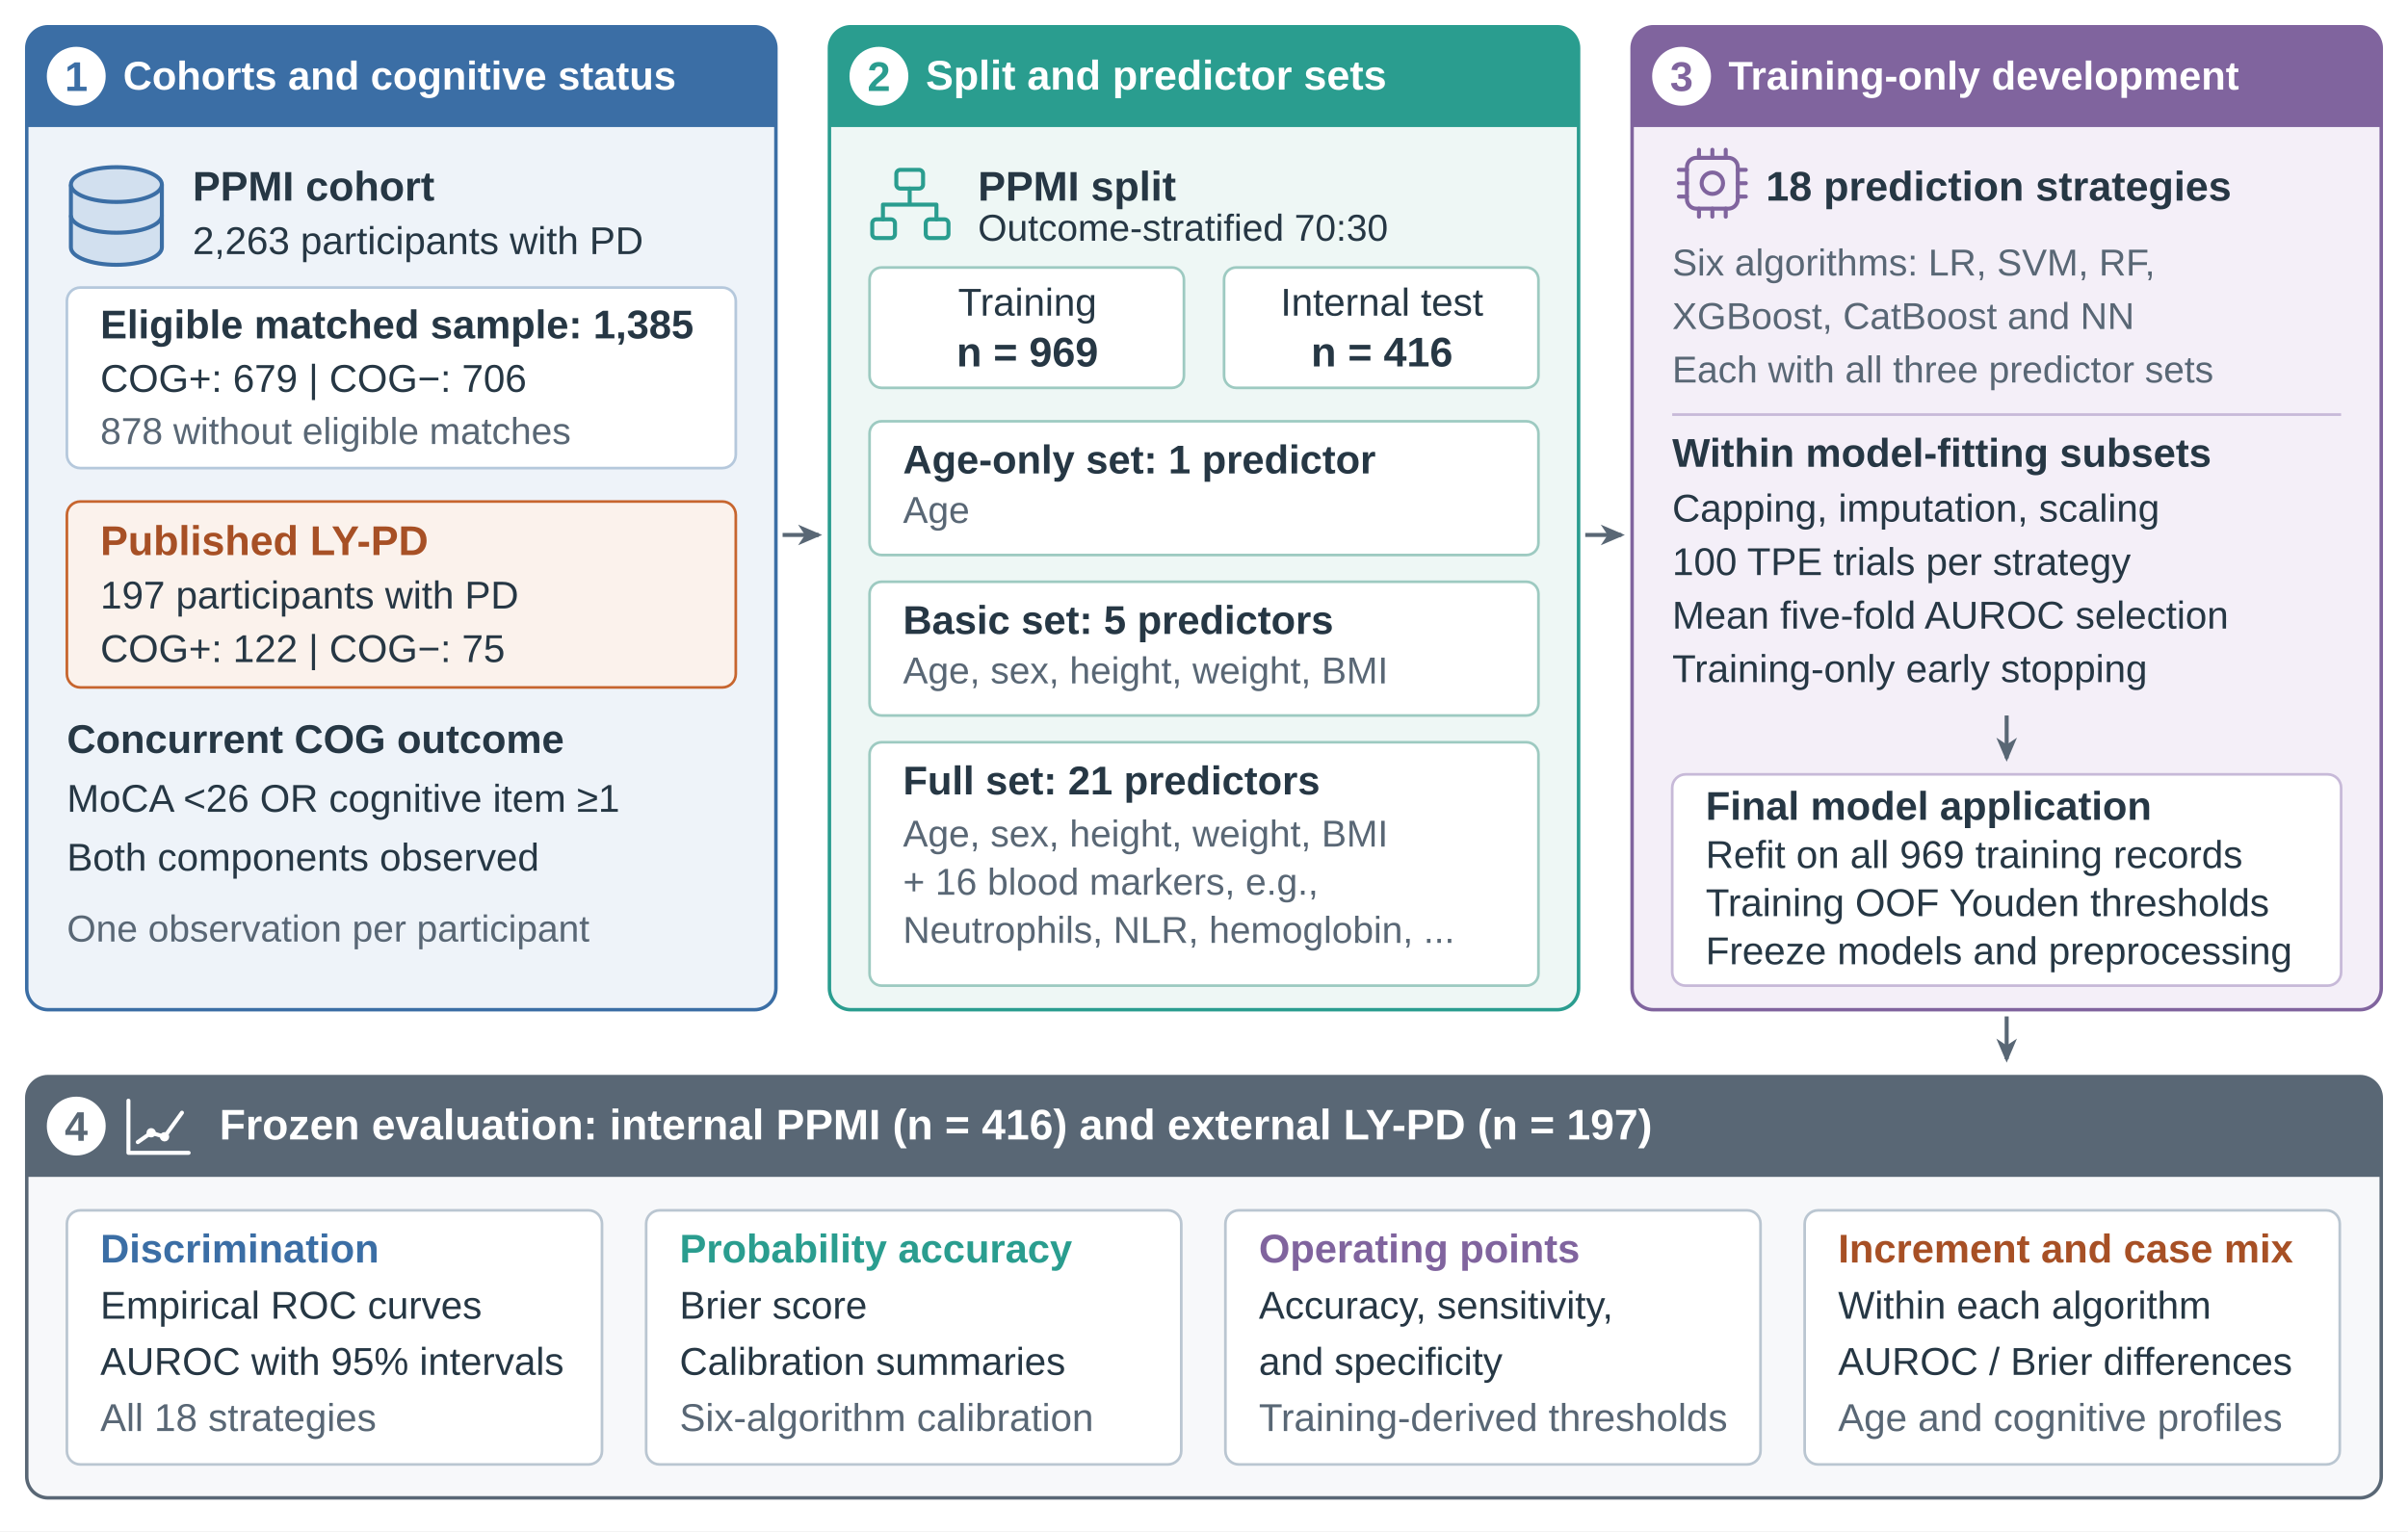
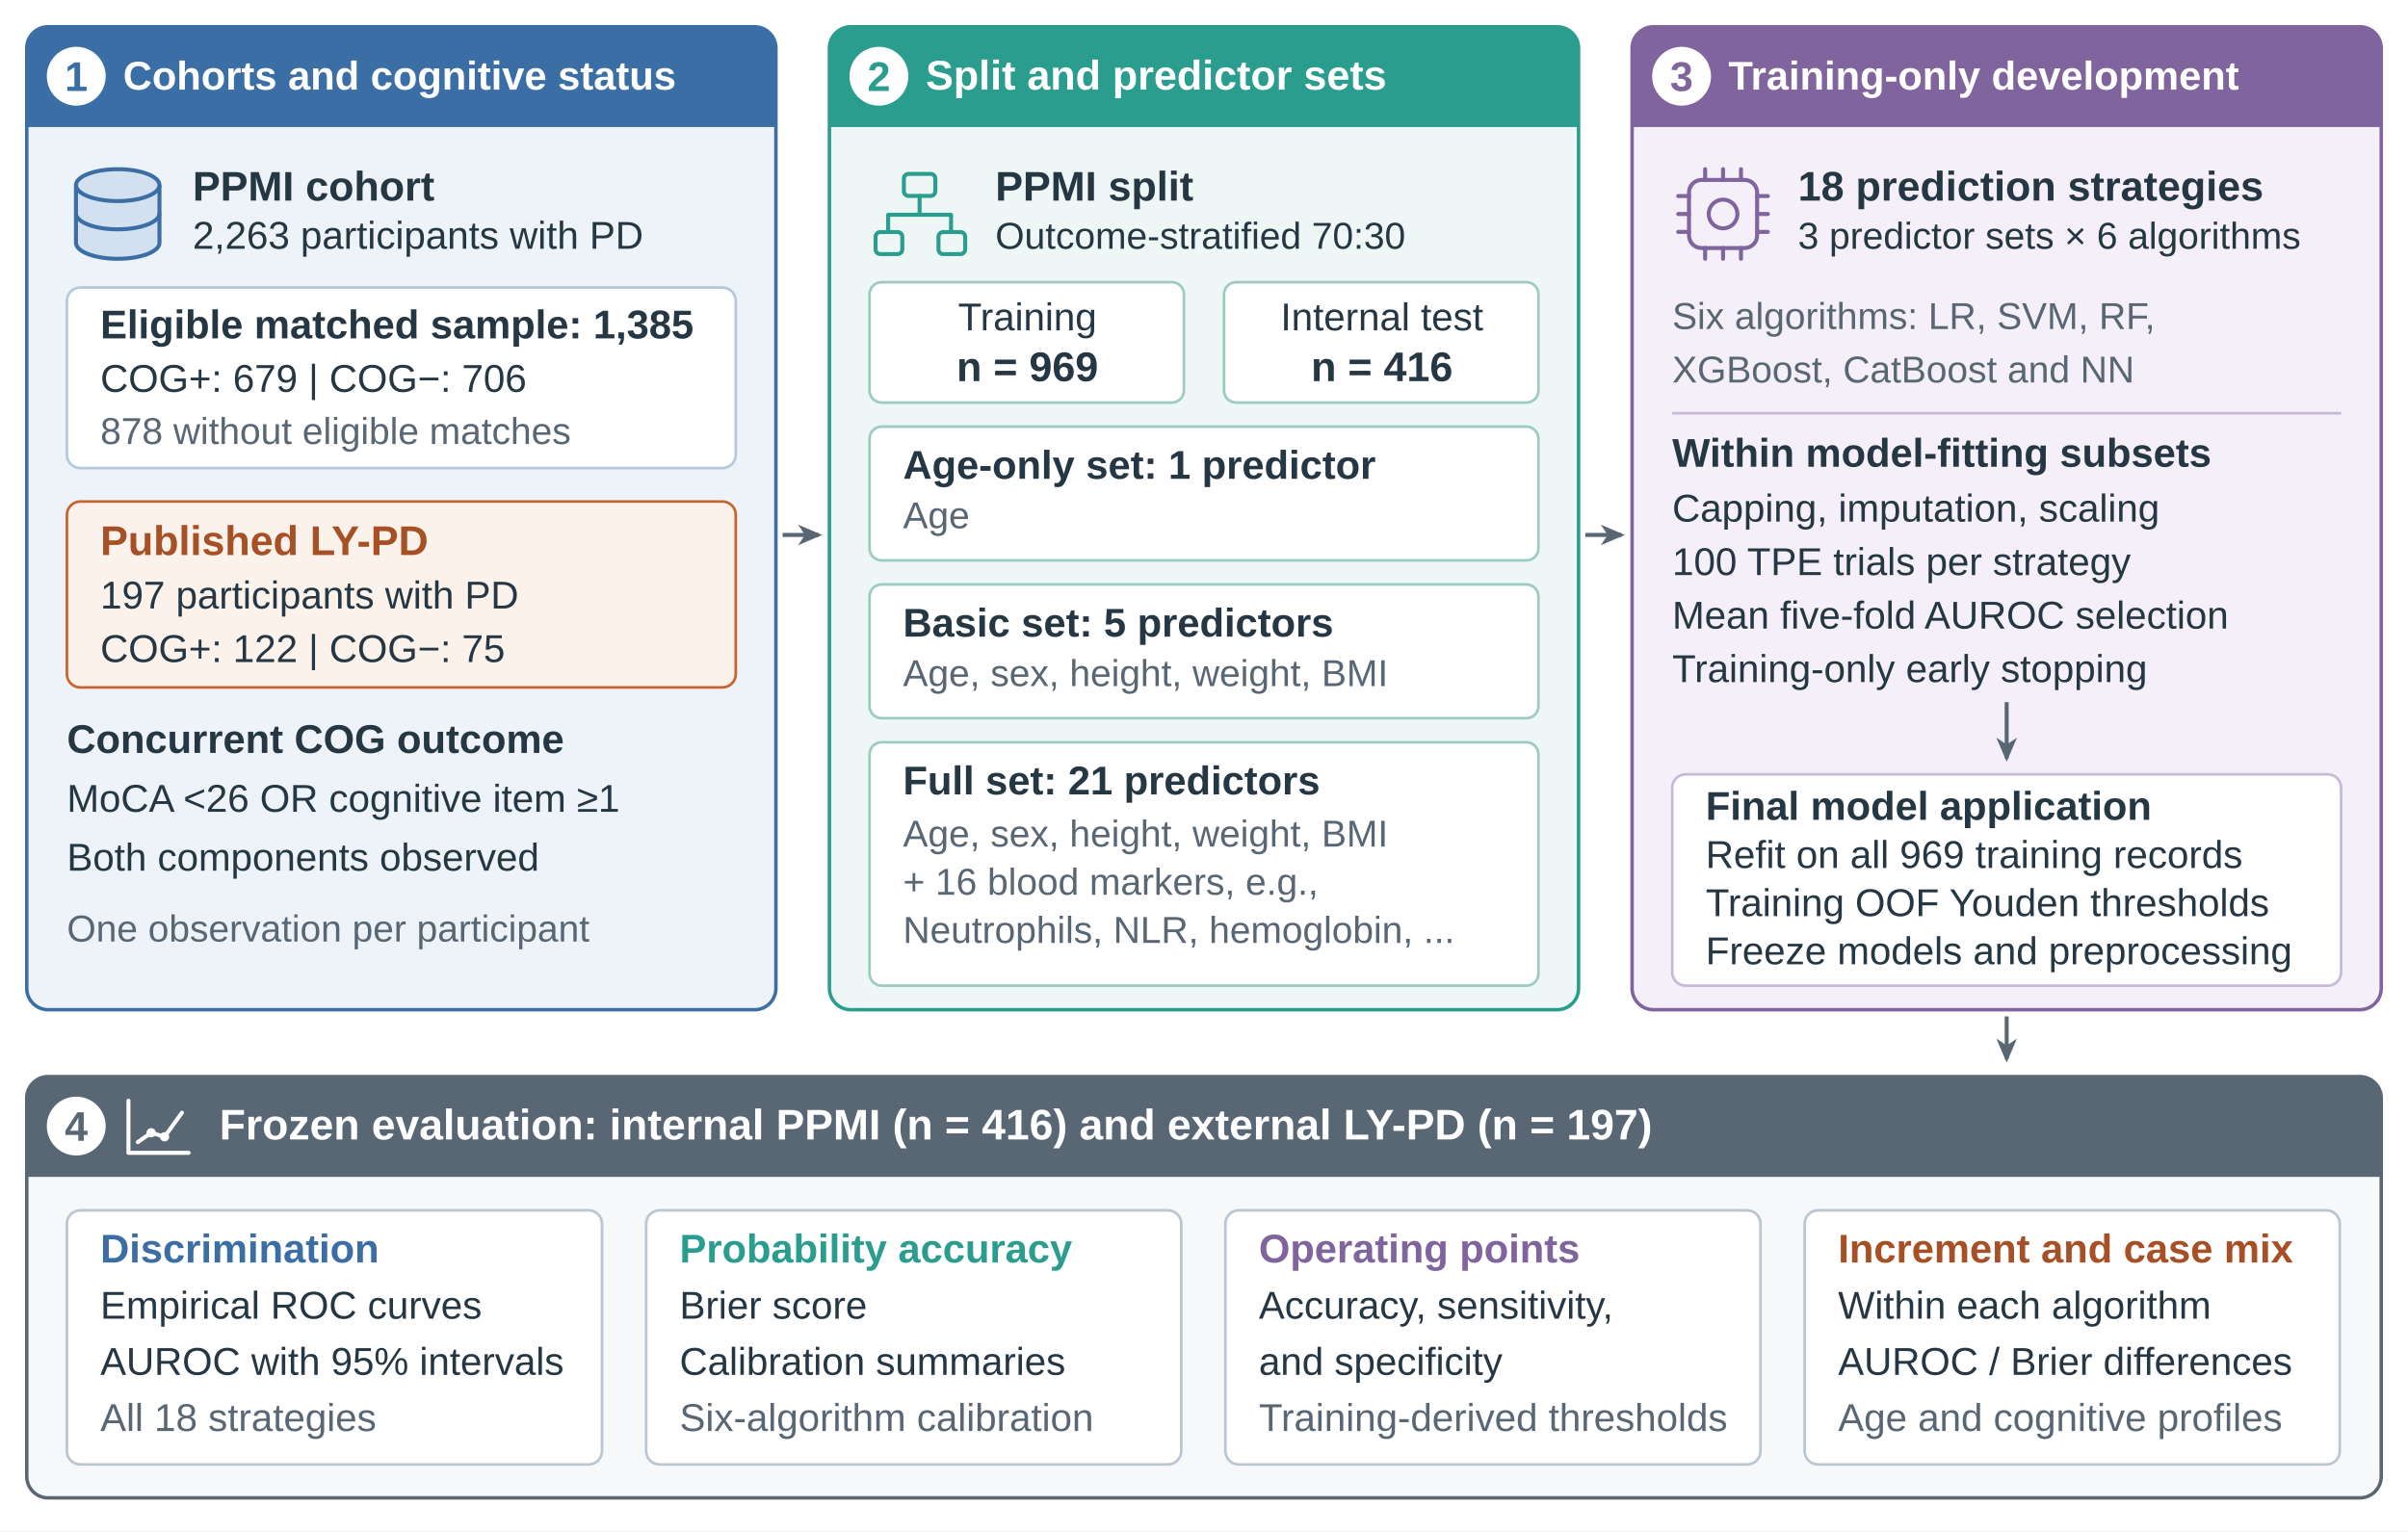
<svg xmlns="http://www.w3.org/2000/svg" width="180mm" height="114.5mm" viewBox="0 0 1800 1145" font-family="Arial, Helvetica, sans-serif">
  <defs>
    <marker id="arrow" markerUnits="userSpaceOnUse" viewBox="0 0 14 12" refX="12" refY="6" markerWidth="18" markerHeight="16" orient="auto">
      <path d="M0 0 L14 6 L0 12 L4 6 Z" fill="#596775" />
    </marker>
  </defs>
  <rect width="1800" height="1145" fill="#ffffff" />
  <rect x="20" y="20" width="560" height="735" rx="16" fill="#eef3f9" stroke="#3b6ea5" stroke-width="2.6" />
  <path d="M20 36 a16 16 0 0 1 16 -16 h528 a16 16 0 0 1 16 16 v59 H20 Z" fill="#3b6ea5" />
  <circle cx="57" cy="57" r="22" fill="#ffffff" />
  <text x="57" y="68" font-size="31" font-weight="bold" text-anchor="middle" fill="#3b6ea5">1</text>
  <text x="92" y="67" font-size="30" font-weight="bold" fill="#ffffff">Cohorts and cognitive status</text>
-   <g transform="translate(53,125)" stroke="#3b6ea5" stroke-width="3" fill="#d2e0ef">
+   <g id="cohort-icon" data-visual-size="70" transform="translate(56.79452,126.5) scale(0.9178082)" stroke="#3b6ea5" stroke-width="3.269" fill="#d2e0ef">
    <path d="M0 13 v47 a34 13 0 0 0 68 0 V13" />
    <ellipse cx="34" cy="13" rx="34" ry="13" />
    <path d="M0 36 a34 13 0 0 0 68 0" fill="none" />
  </g>
  <text x="144" y="150" font-size="31" font-weight="bold" fill="#263744">PPMI cohort</text>
-   <text x="144" y="190" font-size="29" fill="#263744">2,263 participants with PD</text>
+   <text x="144" y="186" font-size="29" fill="#263744">2,263 participants with PD</text>
  <rect x="50" y="215" width="500" height="135" rx="10" fill="#ffffff" stroke="#b5c8dc" stroke-width="2" />
  <text x="75" y="253" font-size="30" font-weight="bold" fill="#263744">Eligible matched sample: 1,385</text>
  <text x="75" y="293" font-size="29" fill="#263744">COG+: 679  |  COG−: 706</text>
  <text x="75" y="332" font-size="28" fill="#596775">878 without eligible matches</text>
  <rect x="50" y="375" width="500" height="139" rx="10" fill="#fbf2ec" stroke="#c7652e" stroke-width="2" />
  <text x="75" y="415" font-size="31" font-weight="bold" fill="#a75025">Published LY-PD</text>
  <text x="75" y="455" font-size="29" fill="#263744">197 participants with PD</text>
  <text x="75" y="495" font-size="29" fill="#263744">COG+: 122  |  COG−: 75</text>
  <text x="50" y="563" font-size="30" font-weight="bold" fill="#263744">Concurrent COG outcome</text>
  <text x="50" y="607" font-size="29" fill="#263744">MoCA &lt;26 OR cognitive item ≥1</text>
  <text x="50" y="651" font-size="29" fill="#263744">Both components observed</text>
  <text x="50" y="704" font-size="28" fill="#596775">One observation per participant</text>
  <rect x="620" y="20" width="560" height="735" rx="16" fill="#eef7f5" stroke="#2a9d8f" stroke-width="2.6" />
  <path d="M620 36 a16 16 0 0 1 16 -16 h528 a16 16 0 0 1 16 16 v59 H620 Z" fill="#2a9d8f" />
  <circle cx="657" cy="57" r="22" fill="#ffffff" />
  <text x="657" y="68" font-size="31" font-weight="bold" text-anchor="middle" fill="#2a9d8f">2</text>
  <text x="692" y="67" font-size="31" font-weight="bold" fill="#ffffff">Split and predictor sets</text>
-   <g id="split-icon" transform="translate(652,127)" fill="none" stroke="#2a9d8f" stroke-width="3" stroke-linecap="round" stroke-linejoin="round">
+   <g id="split-icon" data-visual-size="70" transform="translate(654.5,130.0263) scale(1.175439)" fill="none" stroke="#2a9d8f" stroke-width="2.552" stroke-linecap="round" stroke-linejoin="round">
    <rect x="18" y="0" width="20" height="14" rx="3" />
    <path d="M28 14 V26 M8 37 V26 H48 V37" />
    <rect x="0" y="37" width="17" height="14" rx="3" />
    <rect x="40" y="37" width="17" height="14" rx="3" />
  </g>
-   <text x="731" y="150" font-size="31" font-weight="bold" fill="#263744">PPMI split</text>
-   <text x="731" y="180" font-size="28" fill="#263744">Outcome-stratified 70:30</text>
-   <rect x="650" y="200" width="235" height="90" rx="9" fill="#ffffff" stroke="#9dcac1" stroke-width="2" />
-   <rect x="915" y="200" width="235" height="90" rx="9" fill="#ffffff" stroke="#9dcac1" stroke-width="2" />
-   <text x="768" y="236" font-size="29" text-anchor="middle" fill="#263744">Training</text>
-   <text x="768" y="274" font-size="31" font-weight="bold" text-anchor="middle" fill="#263744">n = 969</text>
-   <text x="1033" y="236" font-size="29" text-anchor="middle" fill="#263744">Internal test</text>
-   <text x="1033" y="274" font-size="31" font-weight="bold" text-anchor="middle" fill="#263744">n = 416</text>
-   <rect x="650" y="315" width="500" height="100" rx="9" fill="#ffffff" stroke="#9dcac1" stroke-width="2" />
-   <text x="675" y="354" font-size="30" font-weight="bold" fill="#263744">Age-only set: 1 predictor</text>
-   <text x="675" y="391" font-size="28" fill="#596775">Age</text>
-   <rect x="650" y="435" width="500" height="100" rx="9" fill="#ffffff" stroke="#9dcac1" stroke-width="2" />
-   <text x="675" y="474" font-size="30" font-weight="bold" fill="#263744">Basic set: 5 predictors</text>
-   <text x="675" y="511" font-size="28" fill="#596775">Age, sex, height, weight, BMI</text>
+   <text x="744" y="150" font-size="31" font-weight="bold" fill="#263744">PPMI split</text>
+   <text x="744" y="186" font-size="28" fill="#263744">Outcome-stratified 70:30</text>
+   <rect x="650" y="211" width="235" height="90" rx="9" fill="#ffffff" stroke="#9dcac1" stroke-width="2" />
+   <rect x="915" y="211" width="235" height="90" rx="9" fill="#ffffff" stroke="#9dcac1" stroke-width="2" />
+   <text x="768" y="247" font-size="29" text-anchor="middle" fill="#263744">Training</text>
+   <text x="768" y="285" font-size="31" font-weight="bold" text-anchor="middle" fill="#263744">n = 969</text>
+   <text x="1033" y="247" font-size="29" text-anchor="middle" fill="#263744">Internal test</text>
+   <text x="1033" y="285" font-size="31" font-weight="bold" text-anchor="middle" fill="#263744">n = 416</text>
+   <rect x="650" y="319" width="500" height="100" rx="9" fill="#ffffff" stroke="#9dcac1" stroke-width="2" />
+   <text x="675" y="358" font-size="30" font-weight="bold" fill="#263744">Age-only set: 1 predictor</text>
+   <text x="675" y="395" font-size="28" fill="#596775">Age</text>
+   <rect x="650" y="437" width="500" height="100" rx="9" fill="#ffffff" stroke="#9dcac1" stroke-width="2" />
+   <text x="675" y="476" font-size="30" font-weight="bold" fill="#263744">Basic set: 5 predictors</text>
+   <text x="675" y="513" font-size="28" fill="#596775">Age, sex, height, weight, BMI</text>
  <rect x="650" y="555" width="500" height="182" rx="9" fill="#ffffff" stroke="#9dcac1" stroke-width="2" />
  <text x="675" y="594" font-size="30" font-weight="bold" fill="#263744">Full set: 21 predictors</text>
  <text x="675" y="633" font-size="28" fill="#596775">Age, sex, height, weight, BMI</text>
  <text x="675" y="669" font-size="28" fill="#596775">+ 16 blood markers, e.g.,</text>
  <text x="675" y="705" font-size="28" fill="#596775">Neutrophils, NLR, hemoglobin, ...</text>
  <rect x="1220" y="20" width="560" height="735" rx="16" fill="#f4eff8" stroke="#80649e" stroke-width="2.6" />
  <path d="M1220 36 a16 16 0 0 1 16 -16 h528 a16 16 0 0 1 16 16 v59 H1220 Z" fill="#80649e" />
  <circle cx="1257" cy="57" r="22" fill="#ffffff" />
  <text x="1257" y="68" font-size="31" font-weight="bold" text-anchor="middle" fill="#80649e">3</text>
  <text x="1292" y="67" font-size="30" font-weight="bold" fill="#ffffff">Training-only development</text>
-   <g id="training-icon" transform="translate(1252,112)" fill="none" stroke="#80649e" stroke-width="3" stroke-linecap="round" stroke-linejoin="round">
+   <g id="training-icon" data-visual-size="70" transform="translate(1250.48,126.5) scale(1.34)" fill="none" stroke="#80649e" stroke-width="2.239" stroke-linecap="round" stroke-linejoin="round">
    <rect x="9" y="6" width="38" height="38" rx="7" />
    <path d="M18 0 V6 M28 0 V6 M38 0 V6 M18 44 V50 M28 44 V50 M38 44 V50 M3 15 H9 M3 25 H9 M3 35 H9 M47 15 H53 M47 25 H53 M47 35 H53" />
    <circle cx="28" cy="25" r="8" />
  </g>
-   <text x="1320" y="150" font-size="31" font-weight="bold" fill="#263744">18 prediction strategies</text>
-   <text x="1250" y="206" font-size="28" fill="#596775">Six algorithms: LR, SVM, RF,</text>
-   <text x="1250" y="246" font-size="28" fill="#596775">XGBoost, CatBoost and NN</text>
-   <text x="1250" y="286" font-size="28" fill="#596775">Each with all three predictor sets</text>
-   <line x1="1250" y1="310" x2="1750" y2="310" stroke="#c7b9d8" stroke-width="2" />
+   <text x="1344" y="150" font-size="31" font-weight="bold" fill="#263744">18 prediction strategies</text>
+   <text x="1344" y="186" font-size="28" fill="#263744">3 predictor sets × 6 algorithms</text>
+   <text x="1250" y="246" font-size="28" fill="#596775">Six algorithms: LR, SVM, RF,</text>
+   <text x="1250" y="286" font-size="28" fill="#596775">XGBoost, CatBoost and NN</text>
+   <line x1="1250" y1="309" x2="1750" y2="309" stroke="#c7b9d8" stroke-width="2" />
  <text x="1250" y="349" font-size="30" font-weight="bold" fill="#263744">Within model-fitting subsets</text>
  <text x="1250" y="390" font-size="29" fill="#263744">Capping, imputation, scaling</text>
  <text x="1250" y="430" font-size="29" fill="#263744">100 TPE trials per strategy</text>
  <text x="1250" y="470" font-size="29" fill="#263744">Mean five-fold AUROC selection</text>
  <text x="1250" y="510" font-size="29" fill="#263744">Training-only early stopping</text>
-   <path d="M1500 535 V567" stroke="#596775" stroke-width="3" fill="none" marker-end="url(#arrow)" />
+   <path d="M1500 525 V567" stroke="#596775" stroke-width="3" fill="none" marker-end="url(#arrow)" />
  <rect x="1250" y="579" width="500" height="158" rx="10" fill="#ffffff" stroke="#c7b9d8" stroke-width="2" />
  <text x="1275" y="613" font-size="30" font-weight="bold" fill="#263744">Final model application</text>
  <text x="1275" y="649" font-size="29" fill="#263744">Refit on all 969 training records</text>
  <text x="1275" y="685" font-size="29" fill="#263744">Training OOF Youden thresholds</text>
  <text x="1275" y="721" font-size="29" fill="#263744">Freeze models and preprocessing</text>
  <path id="stage-1-to-2" d="M585 400 H612" stroke="#596775" stroke-width="3" fill="none" marker-end="url(#arrow)" />
  <path id="stage-2-to-3" d="M1185 400 H1212" stroke="#596775" stroke-width="3" fill="none" marker-end="url(#arrow)" />
  <path d="M1500 760 V792" stroke="#596775" stroke-width="3" fill="none" marker-end="url(#arrow)" />
  <rect x="20" y="805" width="1760" height="315" rx="16" fill="#f7f8fa" stroke="#596775" stroke-width="2.6" />
  <path d="M20 821 a16 16 0 0 1 16 -16 h1728 a16 16 0 0 1 16 16 v59 H20 Z" fill="#596775" />
  <circle cx="57" cy="842" r="22" fill="#ffffff" />
  <text x="57" y="853" font-size="31" font-weight="bold" text-anchor="middle" fill="#596775">4</text>
  <g id="evaluation-icon" transform="translate(96,823)" fill="none" stroke="#ffffff" stroke-width="3" stroke-linecap="round" stroke-linejoin="round">
    <path d="M0 0 V39 H45 M7 31 L17 24 L27 27 L40 9" />
    <circle cx="17" cy="24" r="2" />
    <circle cx="27" cy="27" r="2" />
  </g>
  <text x="164" y="852" font-size="32" font-weight="bold" fill="#ffffff">Frozen evaluation: internal PPMI (n = 416) and external LY-PD (n = 197)</text>
  <rect x="50" y="905" width="400" height="190" rx="10" fill="#ffffff" stroke="#bac6d1" stroke-width="2" />
  <text x="75" y="944" font-size="30" font-weight="bold" fill="#3b6ea5">Discrimination</text>
  <text x="75" y="986" font-size="29" fill="#263744">Empirical ROC curves</text>
  <text x="75" y="1028" font-size="29" fill="#263744">AUROC with 95% intervals</text>
  <text x="75" y="1070" font-size="29" fill="#596775">All 18 strategies</text>
  <rect x="483" y="905" width="400" height="190" rx="10" fill="#ffffff" stroke="#bac6d1" stroke-width="2" />
  <text x="508" y="944" font-size="30" font-weight="bold" fill="#2a9d8f">Probability accuracy</text>
  <text x="508" y="986" font-size="29" fill="#263744">Brier score</text>
  <text x="508" y="1028" font-size="29" fill="#263744">Calibration summaries</text>
  <text x="508" y="1070" font-size="29" fill="#596775">Six-algorithm calibration</text>
  <rect x="916" y="905" width="400" height="190" rx="10" fill="#ffffff" stroke="#bac6d1" stroke-width="2" />
  <text x="941" y="944" font-size="30" font-weight="bold" fill="#80649e">Operating points</text>
  <text x="941" y="986" font-size="29" fill="#263744">Accuracy, sensitivity,</text>
  <text x="941" y="1028" font-size="29" fill="#263744">and specificity</text>
  <text x="941" y="1070" font-size="29" fill="#596775">Training-derived thresholds</text>
  <rect x="1349" y="905" width="400" height="190" rx="10" fill="#ffffff" stroke="#bac6d1" stroke-width="2" />
  <text x="1374" y="944" font-size="30" font-weight="bold" fill="#a75025">Increment and case mix</text>
  <text x="1374" y="986" font-size="29" fill="#263744">Within each algorithm</text>
  <text x="1374" y="1028" font-size="29" fill="#263744">AUROC / Brier differences</text>
  <text x="1374" y="1070" font-size="29" fill="#596775">Age and cognitive profiles</text>
</svg>
